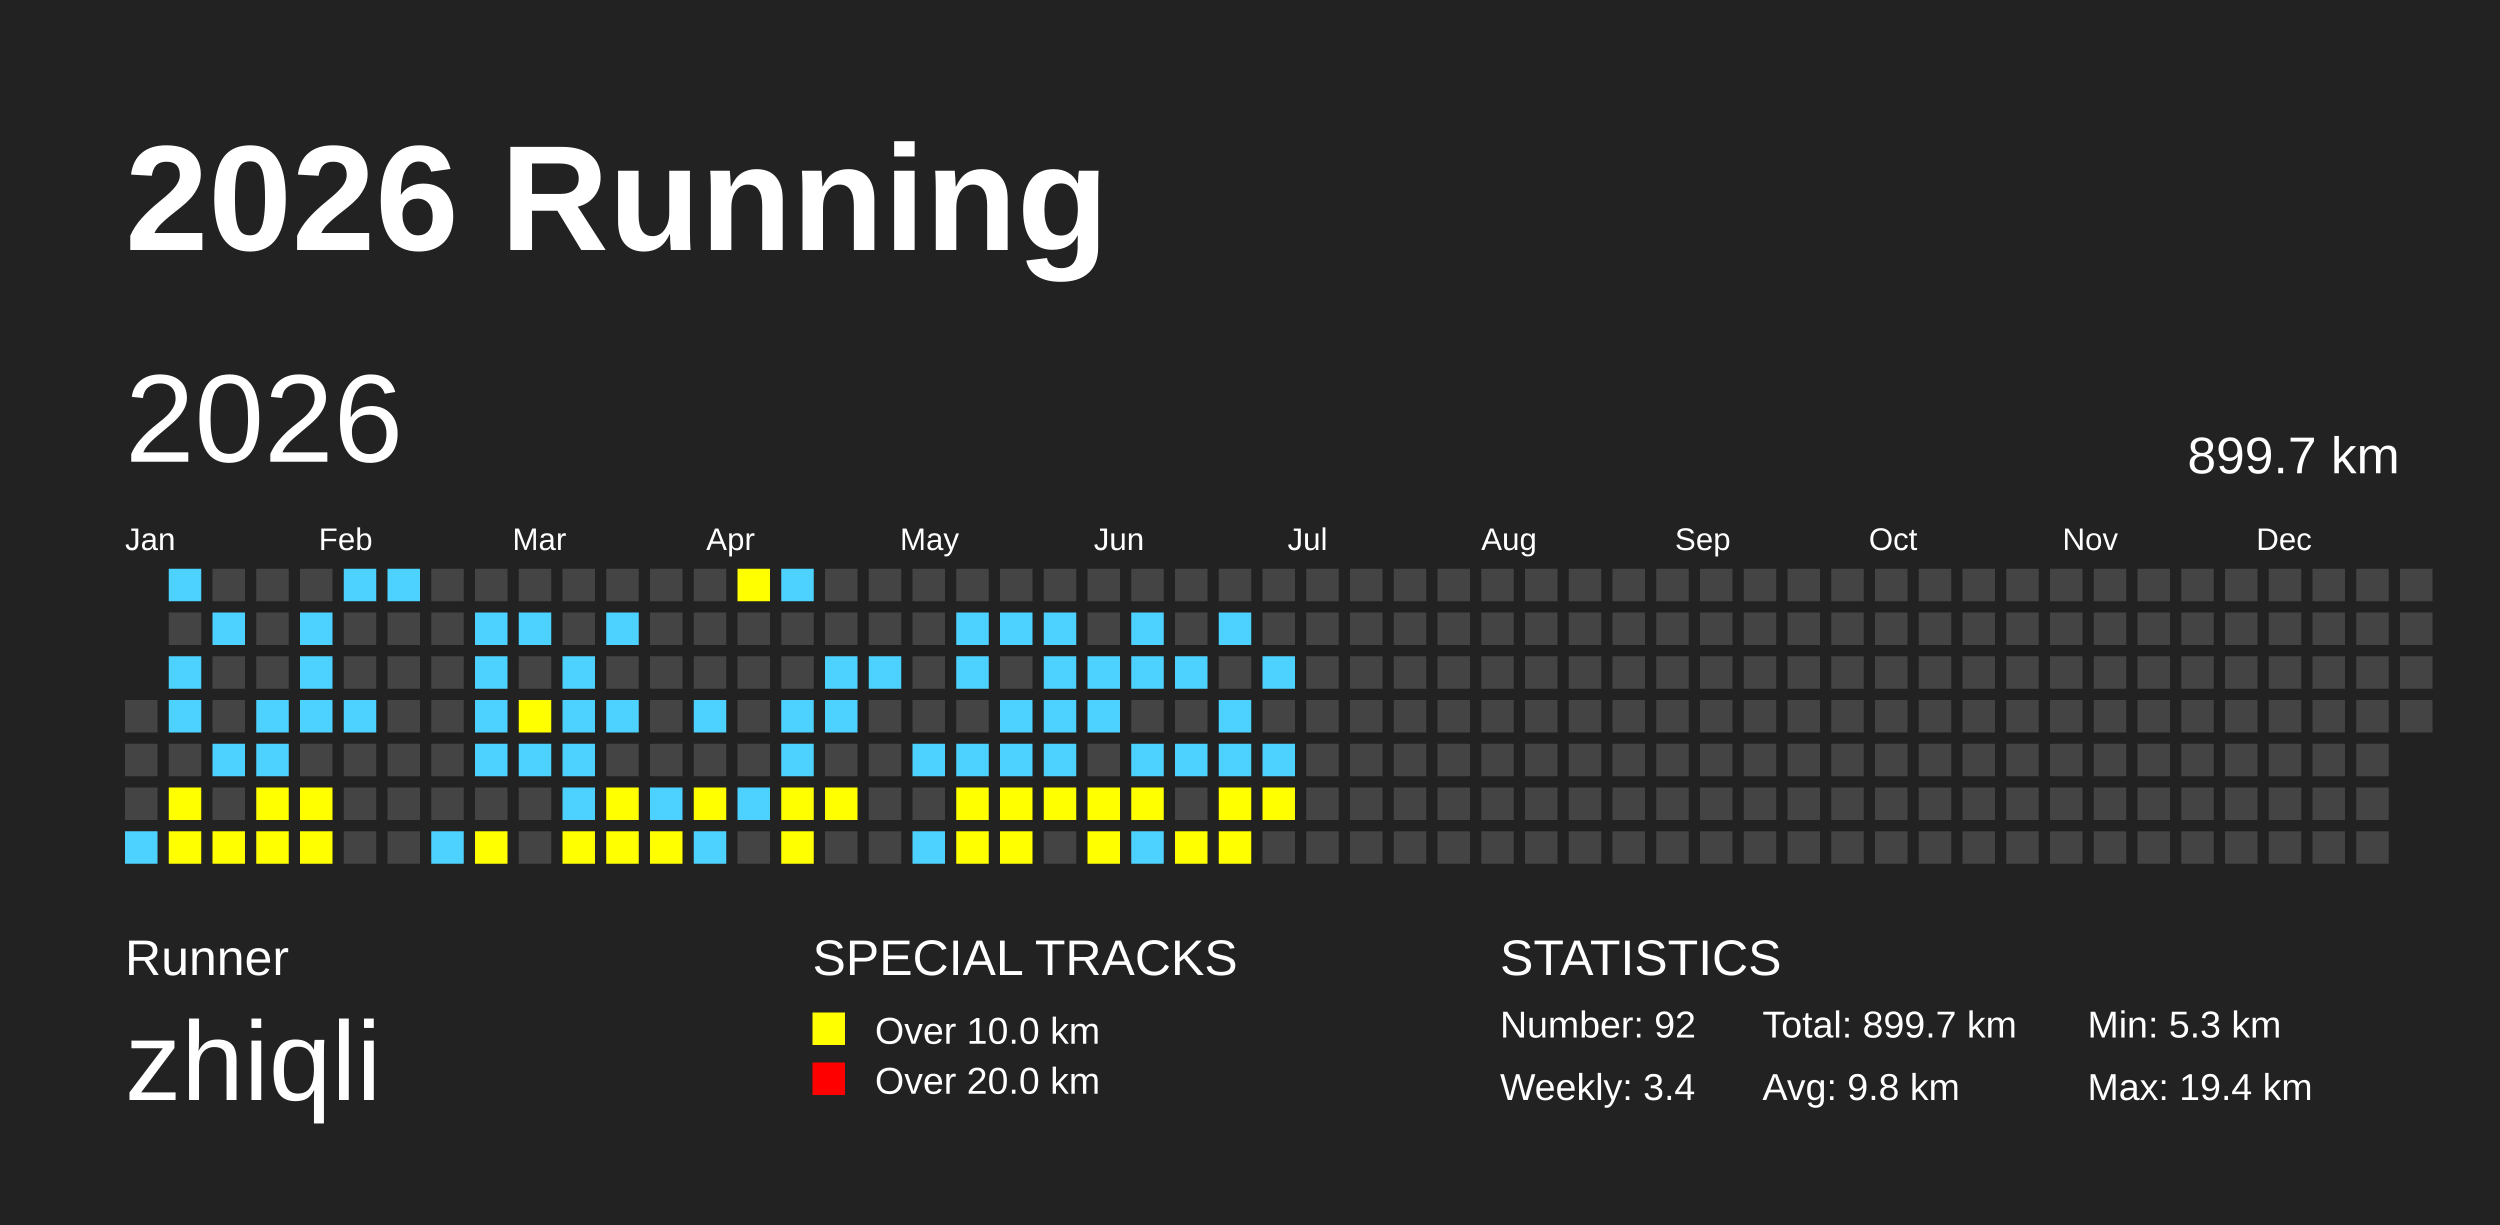
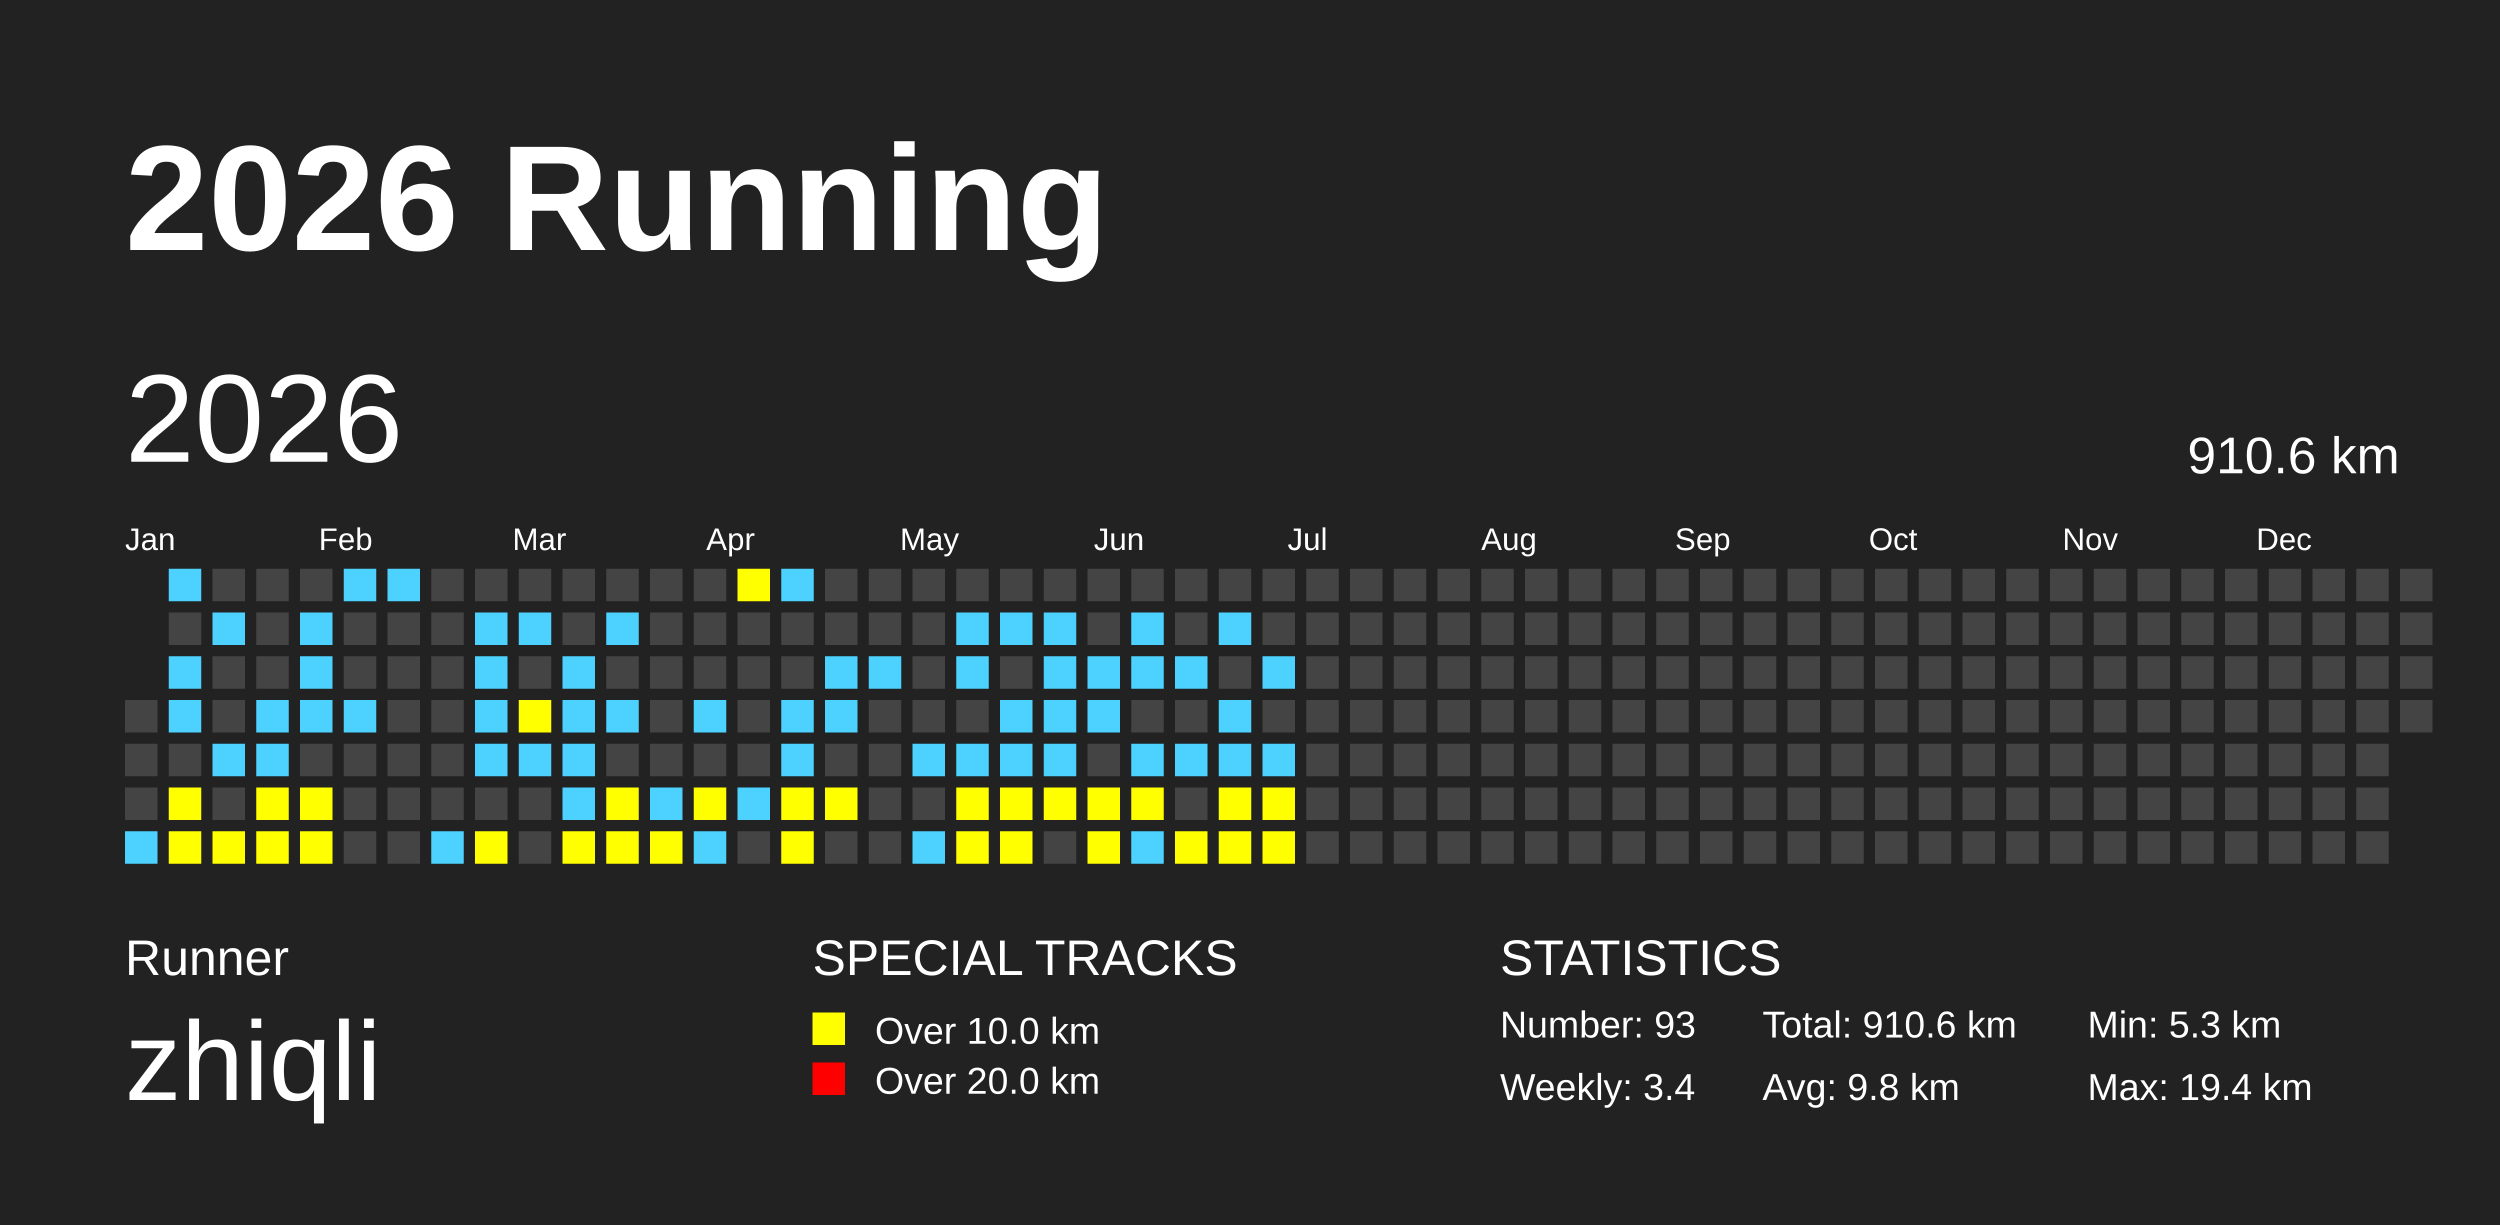
<svg xmlns="http://www.w3.org/2000/svg" baseProfile="full" height="98mm" version="1.1" viewBox="0,0,200,98" width="200mm">
  <defs />
  <rect fill="#222222" height="98" width="200" x="0" y="0" />
  <text fill="#FFFFFF" style="font-size:12px; font-family:Arial; font-weight:bold;" x="10" y="20">2026 Running</text>
  <text fill="#FFFFFF" style="font-size:4px; font-family:Arial" x="10" y="78">Runner</text>
  <text fill="#FFFFFF" style="font-size:9px; font-family:Arial" x="10" y="88">zhiqli</text>
  <text fill="#FFFFFF" style="font-size:4px; font-family:Arial" x="65" y="78">SPECIAL TRACKS</text>
  <rect fill="yellow" height="2.6" width="2.6" x="65" y="81" />
  <text fill="#FFFFFF" style="font-size:3px; font-family:Arial" x="70" y="83.5">Over 10.0 km</text>
  <rect fill="red" height="2.6" width="2.6" x="65" y="85" />
  <text fill="#FFFFFF" style="font-size:3px; font-family:Arial" x="70" y="87.5">Over 20.0 km</text>
  <text fill="#FFFFFF" style="font-size:4px; font-family:Arial" x="120" y="78">STATISTICS</text>
-   <text fill="#FFFFFF" style="font-size:3px; font-family:Arial" x="120" y="83">Number: 92</text>
+   <text fill="#FFFFFF" style="font-size:3px; font-family:Arial" x="120" y="83">Number: 93</text>
  <text fill="#FFFFFF" style="font-size:3px; font-family:Arial" x="120" y="88">Weekly: 3.4</text>
-   <text fill="#FFFFFF" style="font-size:3px; font-family:Arial" x="141" y="83">Total: 899.7 km</text>
+   <text fill="#FFFFFF" style="font-size:3px; font-family:Arial" x="141" y="83">Total: 910.6 km</text>
  <text fill="#FFFFFF" style="font-size:3px; font-family:Arial" x="141" y="88">Avg: 9.8 km</text>
  <text fill="#FFFFFF" style="font-size:3px; font-family:Arial" x="167" y="83">Min: 5.3 km</text>
  <text fill="#FFFFFF" style="font-size:3px; font-family:Arial" x="167" y="88">Max: 19.4 km</text>
  <text dominant-baseline="hanging" fill="#FFFFFF" style="font-size:10.0px; font-family:Arial;" x="10" y="30">2026</text>
-   <text dominant-baseline="hanging" fill="#FFFFFF" style="font-size:4.125px; font-family:Arial;" x="175" y="35">899.7 km</text>
+   <text dominant-baseline="hanging" fill="#FFFFFF" style="font-size:4.125px; font-family:Arial;" x="175" y="35">910.6 km</text>
  <text fill="#FFFFFF" style="font-size:2.5px; font-family:Arial" x="10.0" y="44">Jan</text>
  <text fill="#FFFFFF" style="font-size:2.5px; font-family:Arial" x="25.5" y="44">Feb</text>
  <text fill="#FFFFFF" style="font-size:2.5px; font-family:Arial" x="41.0" y="44">Mar</text>
  <text fill="#FFFFFF" style="font-size:2.5px; font-family:Arial" x="56.5" y="44">Apr</text>
  <text fill="#FFFFFF" style="font-size:2.5px; font-family:Arial" x="72.0" y="44">May</text>
  <text fill="#FFFFFF" style="font-size:2.5px; font-family:Arial" x="87.5" y="44">Jun</text>
  <text fill="#FFFFFF" style="font-size:2.5px; font-family:Arial" x="103.0" y="44">Jul</text>
  <text fill="#FFFFFF" style="font-size:2.5px; font-family:Arial" x="118.5" y="44">Aug</text>
  <text fill="#FFFFFF" style="font-size:2.5px; font-family:Arial" x="134.0" y="44">Sep</text>
  <text fill="#FFFFFF" style="font-size:2.5px; font-family:Arial" x="149.5" y="44">Oct</text>
  <text fill="#FFFFFF" style="font-size:2.5px; font-family:Arial" x="165.0" y="44">Nov</text>
  <text fill="#FFFFFF" style="font-size:2.5px; font-family:Arial" x="180.5" y="44">Dec</text>
  <rect fill="#444444" height="2.6" width="2.6" x="10.0" y="56.0" />
  <rect fill="#444444" height="2.6" width="2.6" x="10.0" y="59.5" />
  <rect fill="#444444" height="2.6" width="2.6" x="10.0" y="63.0" />
  <rect fill="#4DD2FF" height="2.6" width="2.6" x="10.0" y="66.5" />
  <rect fill="#4DD2FF" height="2.6" width="2.6" x="13.5" y="45.5" />
  <rect fill="#444444" height="2.6" width="2.6" x="13.5" y="49.0" />
  <rect fill="#4DD2FF" height="2.6" width="2.6" x="13.5" y="52.5" />
  <rect fill="#4DD2FF" height="2.6" width="2.6" x="13.5" y="56.0" />
  <rect fill="#444444" height="2.6" width="2.6" x="13.5" y="59.5" />
  <rect fill="yellow" height="2.6" width="2.6" x="13.5" y="63.0" />
  <rect fill="yellow" height="2.6" width="2.6" x="13.5" y="66.5" />
  <rect fill="#444444" height="2.6" width="2.6" x="17.0" y="45.5" />
  <rect fill="#4DD2FF" height="2.6" width="2.6" x="17.0" y="49.0" />
  <rect fill="#444444" height="2.6" width="2.6" x="17.0" y="52.5" />
  <rect fill="#444444" height="2.6" width="2.6" x="17.0" y="56.0" />
  <rect fill="#4DD2FF" height="2.6" width="2.6" x="17.0" y="59.5" />
  <rect fill="#444444" height="2.6" width="2.6" x="17.0" y="63.0" />
  <rect fill="yellow" height="2.6" width="2.6" x="17.0" y="66.5" />
  <rect fill="#444444" height="2.6" width="2.6" x="20.5" y="45.5" />
  <rect fill="#444444" height="2.6" width="2.6" x="20.5" y="49.0" />
  <rect fill="#444444" height="2.6" width="2.6" x="20.5" y="52.5" />
  <rect fill="#4DD2FF" height="2.6" width="2.6" x="20.5" y="56.0" />
  <rect fill="#4DD2FF" height="2.6" width="2.6" x="20.5" y="59.5" />
  <rect fill="yellow" height="2.6" width="2.6" x="20.5" y="63.0" />
  <rect fill="yellow" height="2.6" width="2.6" x="20.5" y="66.5" />
  <rect fill="#444444" height="2.6" width="2.6" x="24.0" y="45.5" />
  <rect fill="#4DD2FF" height="2.6" width="2.6" x="24.0" y="49.0" />
  <rect fill="#4DD2FF" height="2.6" width="2.6" x="24.0" y="52.5" />
  <rect fill="#4DD2FF" height="2.6" width="2.6" x="24.0" y="56.0" />
  <rect fill="#444444" height="2.6" width="2.6" x="24.0" y="59.5" />
  <rect fill="yellow" height="2.6" width="2.6" x="24.0" y="63.0" />
  <rect fill="yellow" height="2.6" width="2.6" x="24.0" y="66.5" />
  <rect fill="#4DD2FF" height="2.6" width="2.6" x="27.5" y="45.5" />
  <rect fill="#444444" height="2.6" width="2.6" x="27.5" y="49.0" />
  <rect fill="#444444" height="2.6" width="2.6" x="27.5" y="52.5" />
  <rect fill="#4DD2FF" height="2.6" width="2.6" x="27.5" y="56.0" />
  <rect fill="#444444" height="2.6" width="2.6" x="27.5" y="59.5" />
  <rect fill="#444444" height="2.6" width="2.6" x="27.5" y="63.0" />
  <rect fill="#444444" height="2.6" width="2.6" x="27.5" y="66.5" />
  <rect fill="#4DD2FF" height="2.6" width="2.6" x="31.0" y="45.5" />
  <rect fill="#444444" height="2.6" width="2.6" x="31.0" y="49.0" />
  <rect fill="#444444" height="2.6" width="2.6" x="31.0" y="52.5" />
  <rect fill="#444444" height="2.6" width="2.6" x="31.0" y="56.0" />
  <rect fill="#444444" height="2.6" width="2.6" x="31.0" y="59.5" />
  <rect fill="#444444" height="2.6" width="2.6" x="31.0" y="63.0" />
  <rect fill="#444444" height="2.6" width="2.6" x="31.0" y="66.5" />
  <rect fill="#444444" height="2.6" width="2.6" x="34.5" y="45.5" />
  <rect fill="#444444" height="2.6" width="2.6" x="34.5" y="49.0" />
  <rect fill="#444444" height="2.6" width="2.6" x="34.5" y="52.5" />
  <rect fill="#444444" height="2.6" width="2.6" x="34.5" y="56.0" />
  <rect fill="#444444" height="2.6" width="2.6" x="34.5" y="59.5" />
  <rect fill="#444444" height="2.6" width="2.6" x="34.5" y="63.0" />
  <rect fill="#4DD2FF" height="2.6" width="2.6" x="34.5" y="66.5" />
  <rect fill="#444444" height="2.6" width="2.6" x="38.0" y="45.5" />
  <rect fill="#4DD2FF" height="2.6" width="2.6" x="38.0" y="49.0" />
  <rect fill="#4DD2FF" height="2.6" width="2.6" x="38.0" y="52.5" />
  <rect fill="#4DD2FF" height="2.6" width="2.6" x="38.0" y="56.0" />
  <rect fill="#4DD2FF" height="2.6" width="2.6" x="38.0" y="59.5" />
  <rect fill="#444444" height="2.6" width="2.6" x="38.0" y="63.0" />
  <rect fill="yellow" height="2.6" width="2.6" x="38.0" y="66.5" />
  <rect fill="#444444" height="2.6" width="2.6" x="41.5" y="45.5" />
  <rect fill="#4DD2FF" height="2.6" width="2.6" x="41.5" y="49.0" />
  <rect fill="#444444" height="2.6" width="2.6" x="41.5" y="52.5" />
  <rect fill="yellow" height="2.6" width="2.6" x="41.5" y="56.0" />
  <rect fill="#4DD2FF" height="2.6" width="2.6" x="41.5" y="59.5" />
  <rect fill="#444444" height="2.6" width="2.6" x="41.5" y="63.0" />
  <rect fill="#444444" height="2.6" width="2.6" x="41.5" y="66.5" />
  <rect fill="#444444" height="2.6" width="2.6" x="45.0" y="45.5" />
  <rect fill="#444444" height="2.6" width="2.6" x="45.0" y="49.0" />
  <rect fill="#4DD2FF" height="2.6" width="2.6" x="45.0" y="52.5" />
  <rect fill="#4DD2FF" height="2.6" width="2.6" x="45.0" y="56.0" />
  <rect fill="#4DD2FF" height="2.6" width="2.6" x="45.0" y="59.5" />
  <rect fill="#4DD2FF" height="2.6" width="2.6" x="45.0" y="63.0" />
  <rect fill="yellow" height="2.6" width="2.6" x="45.0" y="66.5" />
  <rect fill="#444444" height="2.6" width="2.6" x="48.5" y="45.5" />
  <rect fill="#4DD2FF" height="2.6" width="2.6" x="48.5" y="49.0" />
  <rect fill="#444444" height="2.6" width="2.6" x="48.5" y="52.5" />
  <rect fill="#4DD2FF" height="2.6" width="2.6" x="48.5" y="56.0" />
  <rect fill="#444444" height="2.6" width="2.6" x="48.5" y="59.5" />
  <rect fill="yellow" height="2.6" width="2.6" x="48.5" y="63.0" />
  <rect fill="yellow" height="2.6" width="2.6" x="48.5" y="66.5" />
  <rect fill="#444444" height="2.6" width="2.6" x="52.0" y="45.5" />
  <rect fill="#444444" height="2.6" width="2.6" x="52.0" y="49.0" />
  <rect fill="#444444" height="2.6" width="2.6" x="52.0" y="52.5" />
  <rect fill="#444444" height="2.6" width="2.6" x="52.0" y="56.0" />
  <rect fill="#444444" height="2.6" width="2.6" x="52.0" y="59.5" />
  <rect fill="#4DD2FF" height="2.6" width="2.6" x="52.0" y="63.0" />
  <rect fill="yellow" height="2.6" width="2.6" x="52.0" y="66.5" />
  <rect fill="#444444" height="2.6" width="2.6" x="55.5" y="45.5" />
  <rect fill="#444444" height="2.6" width="2.6" x="55.5" y="49.0" />
  <rect fill="#444444" height="2.6" width="2.6" x="55.5" y="52.5" />
  <rect fill="#4DD2FF" height="2.6" width="2.6" x="55.5" y="56.0" />
  <rect fill="#444444" height="2.6" width="2.6" x="55.5" y="59.5" />
  <rect fill="yellow" height="2.6" width="2.6" x="55.5" y="63.0" />
  <rect fill="#4DD2FF" height="2.6" width="2.6" x="55.5" y="66.5" />
  <rect fill="yellow" height="2.6" width="2.6" x="59.0" y="45.5" />
  <rect fill="#444444" height="2.6" width="2.6" x="59.0" y="49.0" />
  <rect fill="#444444" height="2.6" width="2.6" x="59.0" y="52.5" />
  <rect fill="#444444" height="2.6" width="2.6" x="59.0" y="56.0" />
  <rect fill="#444444" height="2.6" width="2.6" x="59.0" y="59.5" />
  <rect fill="#4DD2FF" height="2.6" width="2.6" x="59.0" y="63.0" />
  <rect fill="#444444" height="2.6" width="2.6" x="59.0" y="66.5" />
  <rect fill="#4DD2FF" height="2.6" width="2.6" x="62.5" y="45.5" />
  <rect fill="#444444" height="2.6" width="2.6" x="62.5" y="49.0" />
  <rect fill="#444444" height="2.6" width="2.6" x="62.5" y="52.5" />
  <rect fill="#4DD2FF" height="2.6" width="2.6" x="62.5" y="56.0" />
  <rect fill="#4DD2FF" height="2.6" width="2.6" x="62.5" y="59.5" />
  <rect fill="yellow" height="2.6" width="2.6" x="62.5" y="63.0" />
  <rect fill="yellow" height="2.6" width="2.6" x="62.5" y="66.5" />
  <rect fill="#444444" height="2.6" width="2.6" x="66.0" y="45.5" />
  <rect fill="#444444" height="2.6" width="2.6" x="66.0" y="49.0" />
  <rect fill="#4DD2FF" height="2.6" width="2.6" x="66.0" y="52.5" />
  <rect fill="#4DD2FF" height="2.6" width="2.6" x="66.0" y="56.0" />
  <rect fill="#444444" height="2.6" width="2.6" x="66.0" y="59.5" />
  <rect fill="yellow" height="2.6" width="2.6" x="66.0" y="63.0" />
  <rect fill="#444444" height="2.6" width="2.6" x="66.0" y="66.5" />
  <rect fill="#444444" height="2.6" width="2.6" x="69.5" y="45.5" />
  <rect fill="#444444" height="2.6" width="2.6" x="69.5" y="49.0" />
  <rect fill="#4DD2FF" height="2.6" width="2.6" x="69.5" y="52.5" />
  <rect fill="#444444" height="2.6" width="2.6" x="69.5" y="56.0" />
  <rect fill="#444444" height="2.6" width="2.6" x="69.5" y="59.5" />
  <rect fill="#444444" height="2.6" width="2.6" x="69.5" y="63.0" />
  <rect fill="#444444" height="2.6" width="2.6" x="69.5" y="66.5" />
  <rect fill="#444444" height="2.6" width="2.6" x="73.0" y="45.5" />
  <rect fill="#444444" height="2.6" width="2.6" x="73.0" y="49.0" />
  <rect fill="#444444" height="2.6" width="2.6" x="73.0" y="52.5" />
  <rect fill="#444444" height="2.6" width="2.6" x="73.0" y="56.0" />
  <rect fill="#4DD2FF" height="2.6" width="2.6" x="73.0" y="59.5" />
  <rect fill="#444444" height="2.6" width="2.6" x="73.0" y="63.0" />
  <rect fill="#4DD2FF" height="2.6" width="2.6" x="73.0" y="66.5" />
  <rect fill="#444444" height="2.6" width="2.6" x="76.5" y="45.5" />
  <rect fill="#4DD2FF" height="2.6" width="2.6" x="76.5" y="49.0" />
  <rect fill="#4DD2FF" height="2.6" width="2.6" x="76.5" y="52.5" />
  <rect fill="#444444" height="2.6" width="2.6" x="76.5" y="56.0" />
  <rect fill="#4DD2FF" height="2.6" width="2.6" x="76.5" y="59.5" />
  <rect fill="yellow" height="2.6" width="2.6" x="76.5" y="63.0" />
  <rect fill="yellow" height="2.6" width="2.6" x="76.5" y="66.5" />
  <rect fill="#444444" height="2.6" width="2.6" x="80.0" y="45.5" />
  <rect fill="#4DD2FF" height="2.6" width="2.6" x="80.0" y="49.0" />
  <rect fill="#444444" height="2.6" width="2.6" x="80.0" y="52.5" />
  <rect fill="#4DD2FF" height="2.6" width="2.6" x="80.0" y="56.0" />
  <rect fill="#4DD2FF" height="2.6" width="2.6" x="80.0" y="59.5" />
  <rect fill="yellow" height="2.6" width="2.6" x="80.0" y="63.0" />
  <rect fill="yellow" height="2.6" width="2.6" x="80.0" y="66.5" />
  <rect fill="#444444" height="2.6" width="2.6" x="83.5" y="45.5" />
  <rect fill="#4DD2FF" height="2.6" width="2.6" x="83.5" y="49.0" />
  <rect fill="#4DD2FF" height="2.6" width="2.6" x="83.5" y="52.5" />
  <rect fill="#4DD2FF" height="2.6" width="2.6" x="83.5" y="56.0" />
  <rect fill="#4DD2FF" height="2.6" width="2.6" x="83.5" y="59.5" />
  <rect fill="yellow" height="2.6" width="2.6" x="83.5" y="63.0" />
  <rect fill="#444444" height="2.6" width="2.6" x="83.5" y="66.5" />
  <rect fill="#444444" height="2.6" width="2.6" x="87.0" y="45.5" />
  <rect fill="#444444" height="2.6" width="2.6" x="87.0" y="49.0" />
  <rect fill="#4DD2FF" height="2.6" width="2.6" x="87.0" y="52.5" />
  <rect fill="#4DD2FF" height="2.6" width="2.6" x="87.0" y="56.0" />
  <rect fill="#444444" height="2.6" width="2.6" x="87.0" y="59.5" />
  <rect fill="yellow" height="2.6" width="2.6" x="87.0" y="63.0" />
  <rect fill="yellow" height="2.6" width="2.6" x="87.0" y="66.5" />
  <rect fill="#444444" height="2.6" width="2.6" x="90.5" y="45.5" />
  <rect fill="#4DD2FF" height="2.6" width="2.6" x="90.5" y="49.0" />
  <rect fill="#4DD2FF" height="2.6" width="2.6" x="90.5" y="52.5" />
  <rect fill="#444444" height="2.6" width="2.6" x="90.5" y="56.0" />
  <rect fill="#4DD2FF" height="2.6" width="2.6" x="90.5" y="59.5" />
  <rect fill="yellow" height="2.6" width="2.6" x="90.5" y="63.0" />
  <rect fill="#4DD2FF" height="2.6" width="2.6" x="90.5" y="66.5" />
  <rect fill="#444444" height="2.6" width="2.6" x="94.0" y="45.5" />
  <rect fill="#444444" height="2.6" width="2.6" x="94.0" y="49.0" />
  <rect fill="#4DD2FF" height="2.6" width="2.6" x="94.0" y="52.5" />
  <rect fill="#444444" height="2.6" width="2.6" x="94.0" y="56.0" />
  <rect fill="#4DD2FF" height="2.6" width="2.6" x="94.0" y="59.5" />
  <rect fill="#444444" height="2.6" width="2.6" x="94.0" y="63.0" />
  <rect fill="yellow" height="2.6" width="2.6" x="94.0" y="66.5" />
  <rect fill="#444444" height="2.6" width="2.6" x="97.5" y="45.5" />
  <rect fill="#4DD2FF" height="2.6" width="2.6" x="97.5" y="49.0" />
  <rect fill="#444444" height="2.6" width="2.6" x="97.5" y="52.5" />
  <rect fill="#4DD2FF" height="2.6" width="2.6" x="97.5" y="56.0" />
  <rect fill="#4DD2FF" height="2.6" width="2.6" x="97.5" y="59.5" />
  <rect fill="yellow" height="2.6" width="2.6" x="97.5" y="63.0" />
  <rect fill="yellow" height="2.6" width="2.6" x="97.5" y="66.5" />
  <rect fill="#444444" height="2.6" width="2.6" x="101.0" y="45.5" />
  <rect fill="#444444" height="2.6" width="2.6" x="101.0" y="49.0" />
  <rect fill="#4DD2FF" height="2.6" width="2.6" x="101.0" y="52.5" />
  <rect fill="#444444" height="2.6" width="2.6" x="101.0" y="56.0" />
  <rect fill="#4DD2FF" height="2.6" width="2.6" x="101.0" y="59.5" />
  <rect fill="yellow" height="2.6" width="2.6" x="101.0" y="63.0" />
-   <rect fill="#444444" height="2.6" width="2.6" x="101.0" y="66.5" />
+   <rect fill="yellow" height="2.6" width="2.6" x="101.0" y="66.5" />
  <rect fill="#444444" height="2.6" width="2.6" x="104.5" y="45.5" />
  <rect fill="#444444" height="2.6" width="2.6" x="104.5" y="49.0" />
  <rect fill="#444444" height="2.6" width="2.6" x="104.5" y="52.5" />
  <rect fill="#444444" height="2.6" width="2.6" x="104.5" y="56.0" />
  <rect fill="#444444" height="2.6" width="2.6" x="104.5" y="59.5" />
  <rect fill="#444444" height="2.6" width="2.6" x="104.5" y="63.0" />
  <rect fill="#444444" height="2.6" width="2.6" x="104.5" y="66.5" />
  <rect fill="#444444" height="2.6" width="2.6" x="108.0" y="45.5" />
  <rect fill="#444444" height="2.6" width="2.6" x="108.0" y="49.0" />
  <rect fill="#444444" height="2.6" width="2.6" x="108.0" y="52.5" />
  <rect fill="#444444" height="2.6" width="2.6" x="108.0" y="56.0" />
  <rect fill="#444444" height="2.6" width="2.6" x="108.0" y="59.5" />
  <rect fill="#444444" height="2.6" width="2.6" x="108.0" y="63.0" />
  <rect fill="#444444" height="2.6" width="2.6" x="108.0" y="66.5" />
  <rect fill="#444444" height="2.6" width="2.6" x="111.5" y="45.5" />
  <rect fill="#444444" height="2.6" width="2.6" x="111.5" y="49.0" />
  <rect fill="#444444" height="2.6" width="2.6" x="111.5" y="52.5" />
  <rect fill="#444444" height="2.6" width="2.6" x="111.5" y="56.0" />
  <rect fill="#444444" height="2.6" width="2.6" x="111.5" y="59.5" />
  <rect fill="#444444" height="2.6" width="2.6" x="111.5" y="63.0" />
  <rect fill="#444444" height="2.6" width="2.6" x="111.5" y="66.5" />
  <rect fill="#444444" height="2.6" width="2.6" x="115.0" y="45.5" />
  <rect fill="#444444" height="2.6" width="2.6" x="115.0" y="49.0" />
  <rect fill="#444444" height="2.6" width="2.6" x="115.0" y="52.5" />
  <rect fill="#444444" height="2.6" width="2.6" x="115.0" y="56.0" />
  <rect fill="#444444" height="2.6" width="2.6" x="115.0" y="59.5" />
  <rect fill="#444444" height="2.6" width="2.6" x="115.0" y="63.0" />
  <rect fill="#444444" height="2.6" width="2.6" x="115.0" y="66.5" />
  <rect fill="#444444" height="2.6" width="2.6" x="118.5" y="45.5" />
  <rect fill="#444444" height="2.6" width="2.6" x="118.5" y="49.0" />
  <rect fill="#444444" height="2.6" width="2.6" x="118.5" y="52.5" />
  <rect fill="#444444" height="2.6" width="2.6" x="118.5" y="56.0" />
  <rect fill="#444444" height="2.6" width="2.6" x="118.5" y="59.5" />
  <rect fill="#444444" height="2.6" width="2.6" x="118.5" y="63.0" />
  <rect fill="#444444" height="2.6" width="2.6" x="118.5" y="66.5" />
  <rect fill="#444444" height="2.6" width="2.6" x="122.0" y="45.5" />
  <rect fill="#444444" height="2.6" width="2.6" x="122.0" y="49.0" />
  <rect fill="#444444" height="2.6" width="2.6" x="122.0" y="52.5" />
  <rect fill="#444444" height="2.6" width="2.6" x="122.0" y="56.0" />
  <rect fill="#444444" height="2.6" width="2.6" x="122.0" y="59.5" />
  <rect fill="#444444" height="2.6" width="2.6" x="122.0" y="63.0" />
  <rect fill="#444444" height="2.6" width="2.6" x="122.0" y="66.5" />
  <rect fill="#444444" height="2.6" width="2.6" x="125.5" y="45.5" />
  <rect fill="#444444" height="2.6" width="2.6" x="125.5" y="49.0" />
  <rect fill="#444444" height="2.6" width="2.6" x="125.5" y="52.5" />
  <rect fill="#444444" height="2.6" width="2.6" x="125.5" y="56.0" />
  <rect fill="#444444" height="2.6" width="2.6" x="125.5" y="59.5" />
  <rect fill="#444444" height="2.6" width="2.6" x="125.5" y="63.0" />
  <rect fill="#444444" height="2.6" width="2.6" x="125.5" y="66.5" />
  <rect fill="#444444" height="2.6" width="2.6" x="129.0" y="45.5" />
  <rect fill="#444444" height="2.6" width="2.6" x="129.0" y="49.0" />
  <rect fill="#444444" height="2.6" width="2.6" x="129.0" y="52.5" />
  <rect fill="#444444" height="2.6" width="2.6" x="129.0" y="56.0" />
  <rect fill="#444444" height="2.6" width="2.6" x="129.0" y="59.5" />
  <rect fill="#444444" height="2.6" width="2.6" x="129.0" y="63.0" />
  <rect fill="#444444" height="2.6" width="2.6" x="129.0" y="66.5" />
  <rect fill="#444444" height="2.6" width="2.6" x="132.5" y="45.5" />
  <rect fill="#444444" height="2.6" width="2.6" x="132.5" y="49.0" />
  <rect fill="#444444" height="2.6" width="2.6" x="132.5" y="52.5" />
  <rect fill="#444444" height="2.6" width="2.6" x="132.5" y="56.0" />
  <rect fill="#444444" height="2.6" width="2.6" x="132.5" y="59.5" />
  <rect fill="#444444" height="2.6" width="2.6" x="132.5" y="63.0" />
  <rect fill="#444444" height="2.6" width="2.6" x="132.5" y="66.5" />
  <rect fill="#444444" height="2.6" width="2.6" x="136.0" y="45.5" />
  <rect fill="#444444" height="2.6" width="2.6" x="136.0" y="49.0" />
  <rect fill="#444444" height="2.6" width="2.6" x="136.0" y="52.5" />
  <rect fill="#444444" height="2.6" width="2.6" x="136.0" y="56.0" />
  <rect fill="#444444" height="2.6" width="2.6" x="136.0" y="59.5" />
  <rect fill="#444444" height="2.6" width="2.6" x="136.0" y="63.0" />
  <rect fill="#444444" height="2.6" width="2.6" x="136.0" y="66.5" />
  <rect fill="#444444" height="2.6" width="2.6" x="139.5" y="45.5" />
  <rect fill="#444444" height="2.6" width="2.6" x="139.5" y="49.0" />
  <rect fill="#444444" height="2.6" width="2.6" x="139.5" y="52.5" />
  <rect fill="#444444" height="2.6" width="2.6" x="139.5" y="56.0" />
  <rect fill="#444444" height="2.6" width="2.6" x="139.5" y="59.5" />
  <rect fill="#444444" height="2.6" width="2.6" x="139.5" y="63.0" />
  <rect fill="#444444" height="2.6" width="2.6" x="139.5" y="66.5" />
  <rect fill="#444444" height="2.6" width="2.6" x="143.0" y="45.5" />
  <rect fill="#444444" height="2.6" width="2.6" x="143.0" y="49.0" />
  <rect fill="#444444" height="2.6" width="2.6" x="143.0" y="52.5" />
  <rect fill="#444444" height="2.6" width="2.6" x="143.0" y="56.0" />
  <rect fill="#444444" height="2.6" width="2.6" x="143.0" y="59.5" />
  <rect fill="#444444" height="2.6" width="2.6" x="143.0" y="63.0" />
  <rect fill="#444444" height="2.6" width="2.6" x="143.0" y="66.5" />
  <rect fill="#444444" height="2.6" width="2.6" x="146.5" y="45.5" />
  <rect fill="#444444" height="2.6" width="2.6" x="146.5" y="49.0" />
  <rect fill="#444444" height="2.6" width="2.6" x="146.5" y="52.5" />
  <rect fill="#444444" height="2.6" width="2.6" x="146.5" y="56.0" />
  <rect fill="#444444" height="2.6" width="2.6" x="146.5" y="59.5" />
  <rect fill="#444444" height="2.6" width="2.6" x="146.5" y="63.0" />
  <rect fill="#444444" height="2.6" width="2.6" x="146.5" y="66.5" />
  <rect fill="#444444" height="2.6" width="2.6" x="150.0" y="45.5" />
  <rect fill="#444444" height="2.6" width="2.6" x="150.0" y="49.0" />
  <rect fill="#444444" height="2.6" width="2.6" x="150.0" y="52.5" />
  <rect fill="#444444" height="2.6" width="2.6" x="150.0" y="56.0" />
  <rect fill="#444444" height="2.6" width="2.6" x="150.0" y="59.5" />
  <rect fill="#444444" height="2.6" width="2.6" x="150.0" y="63.0" />
  <rect fill="#444444" height="2.6" width="2.6" x="150.0" y="66.5" />
  <rect fill="#444444" height="2.6" width="2.6" x="153.5" y="45.5" />
  <rect fill="#444444" height="2.6" width="2.6" x="153.5" y="49.0" />
  <rect fill="#444444" height="2.6" width="2.6" x="153.5" y="52.5" />
  <rect fill="#444444" height="2.6" width="2.6" x="153.5" y="56.0" />
  <rect fill="#444444" height="2.6" width="2.6" x="153.5" y="59.5" />
  <rect fill="#444444" height="2.6" width="2.6" x="153.5" y="63.0" />
  <rect fill="#444444" height="2.6" width="2.6" x="153.5" y="66.5" />
  <rect fill="#444444" height="2.6" width="2.6" x="157.0" y="45.5" />
  <rect fill="#444444" height="2.6" width="2.6" x="157.0" y="49.0" />
  <rect fill="#444444" height="2.6" width="2.6" x="157.0" y="52.5" />
  <rect fill="#444444" height="2.6" width="2.6" x="157.0" y="56.0" />
  <rect fill="#444444" height="2.6" width="2.6" x="157.0" y="59.5" />
  <rect fill="#444444" height="2.6" width="2.6" x="157.0" y="63.0" />
  <rect fill="#444444" height="2.6" width="2.6" x="157.0" y="66.5" />
  <rect fill="#444444" height="2.6" width="2.6" x="160.5" y="45.5" />
  <rect fill="#444444" height="2.6" width="2.6" x="160.5" y="49.0" />
  <rect fill="#444444" height="2.6" width="2.6" x="160.5" y="52.5" />
  <rect fill="#444444" height="2.6" width="2.6" x="160.5" y="56.0" />
  <rect fill="#444444" height="2.6" width="2.6" x="160.5" y="59.5" />
  <rect fill="#444444" height="2.6" width="2.6" x="160.5" y="63.0" />
  <rect fill="#444444" height="2.6" width="2.6" x="160.5" y="66.5" />
  <rect fill="#444444" height="2.6" width="2.6" x="164.0" y="45.5" />
  <rect fill="#444444" height="2.6" width="2.6" x="164.0" y="49.0" />
  <rect fill="#444444" height="2.6" width="2.6" x="164.0" y="52.5" />
  <rect fill="#444444" height="2.6" width="2.6" x="164.0" y="56.0" />
  <rect fill="#444444" height="2.6" width="2.6" x="164.0" y="59.5" />
  <rect fill="#444444" height="2.6" width="2.6" x="164.0" y="63.0" />
  <rect fill="#444444" height="2.6" width="2.6" x="164.0" y="66.5" />
  <rect fill="#444444" height="2.6" width="2.6" x="167.5" y="45.5" />
  <rect fill="#444444" height="2.6" width="2.6" x="167.5" y="49.0" />
  <rect fill="#444444" height="2.6" width="2.6" x="167.5" y="52.5" />
  <rect fill="#444444" height="2.6" width="2.6" x="167.5" y="56.0" />
  <rect fill="#444444" height="2.6" width="2.6" x="167.5" y="59.5" />
  <rect fill="#444444" height="2.6" width="2.6" x="167.5" y="63.0" />
  <rect fill="#444444" height="2.6" width="2.6" x="167.5" y="66.5" />
  <rect fill="#444444" height="2.6" width="2.6" x="171.0" y="45.5" />
  <rect fill="#444444" height="2.6" width="2.6" x="171.0" y="49.0" />
  <rect fill="#444444" height="2.6" width="2.6" x="171.0" y="52.5" />
  <rect fill="#444444" height="2.6" width="2.6" x="171.0" y="56.0" />
  <rect fill="#444444" height="2.6" width="2.6" x="171.0" y="59.5" />
  <rect fill="#444444" height="2.6" width="2.6" x="171.0" y="63.0" />
  <rect fill="#444444" height="2.6" width="2.6" x="171.0" y="66.5" />
  <rect fill="#444444" height="2.6" width="2.6" x="174.5" y="45.5" />
  <rect fill="#444444" height="2.6" width="2.6" x="174.5" y="49.0" />
  <rect fill="#444444" height="2.6" width="2.6" x="174.5" y="52.5" />
  <rect fill="#444444" height="2.6" width="2.6" x="174.5" y="56.0" />
  <rect fill="#444444" height="2.6" width="2.6" x="174.5" y="59.5" />
  <rect fill="#444444" height="2.6" width="2.6" x="174.5" y="63.0" />
  <rect fill="#444444" height="2.6" width="2.6" x="174.5" y="66.5" />
  <rect fill="#444444" height="2.6" width="2.6" x="178.0" y="45.5" />
  <rect fill="#444444" height="2.6" width="2.6" x="178.0" y="49.0" />
  <rect fill="#444444" height="2.6" width="2.6" x="178.0" y="52.5" />
  <rect fill="#444444" height="2.6" width="2.6" x="178.0" y="56.0" />
  <rect fill="#444444" height="2.6" width="2.6" x="178.0" y="59.5" />
  <rect fill="#444444" height="2.6" width="2.6" x="178.0" y="63.0" />
  <rect fill="#444444" height="2.6" width="2.6" x="178.0" y="66.5" />
  <rect fill="#444444" height="2.6" width="2.6" x="181.5" y="45.5" />
  <rect fill="#444444" height="2.6" width="2.6" x="181.5" y="49.0" />
  <rect fill="#444444" height="2.6" width="2.6" x="181.5" y="52.5" />
  <rect fill="#444444" height="2.6" width="2.6" x="181.5" y="56.0" />
  <rect fill="#444444" height="2.6" width="2.6" x="181.5" y="59.5" />
  <rect fill="#444444" height="2.6" width="2.6" x="181.5" y="63.0" />
  <rect fill="#444444" height="2.6" width="2.6" x="181.5" y="66.5" />
  <rect fill="#444444" height="2.6" width="2.6" x="185.0" y="45.5" />
  <rect fill="#444444" height="2.6" width="2.6" x="185.0" y="49.0" />
  <rect fill="#444444" height="2.6" width="2.6" x="185.0" y="52.5" />
  <rect fill="#444444" height="2.6" width="2.6" x="185.0" y="56.0" />
  <rect fill="#444444" height="2.6" width="2.6" x="185.0" y="59.5" />
  <rect fill="#444444" height="2.6" width="2.6" x="185.0" y="63.0" />
  <rect fill="#444444" height="2.6" width="2.6" x="185.0" y="66.5" />
  <rect fill="#444444" height="2.6" width="2.6" x="188.5" y="45.5" />
  <rect fill="#444444" height="2.6" width="2.6" x="188.5" y="49.0" />
  <rect fill="#444444" height="2.6" width="2.6" x="188.5" y="52.5" />
  <rect fill="#444444" height="2.6" width="2.6" x="188.5" y="56.0" />
  <rect fill="#444444" height="2.6" width="2.6" x="188.5" y="59.5" />
  <rect fill="#444444" height="2.6" width="2.6" x="188.5" y="63.0" />
  <rect fill="#444444" height="2.6" width="2.6" x="188.5" y="66.5" />
  <rect fill="#444444" height="2.6" width="2.6" x="192.0" y="45.5" />
  <rect fill="#444444" height="2.6" width="2.6" x="192.0" y="49.0" />
  <rect fill="#444444" height="2.6" width="2.6" x="192.0" y="52.5" />
  <rect fill="#444444" height="2.6" width="2.6" x="192.0" y="56.0" />
</svg>
